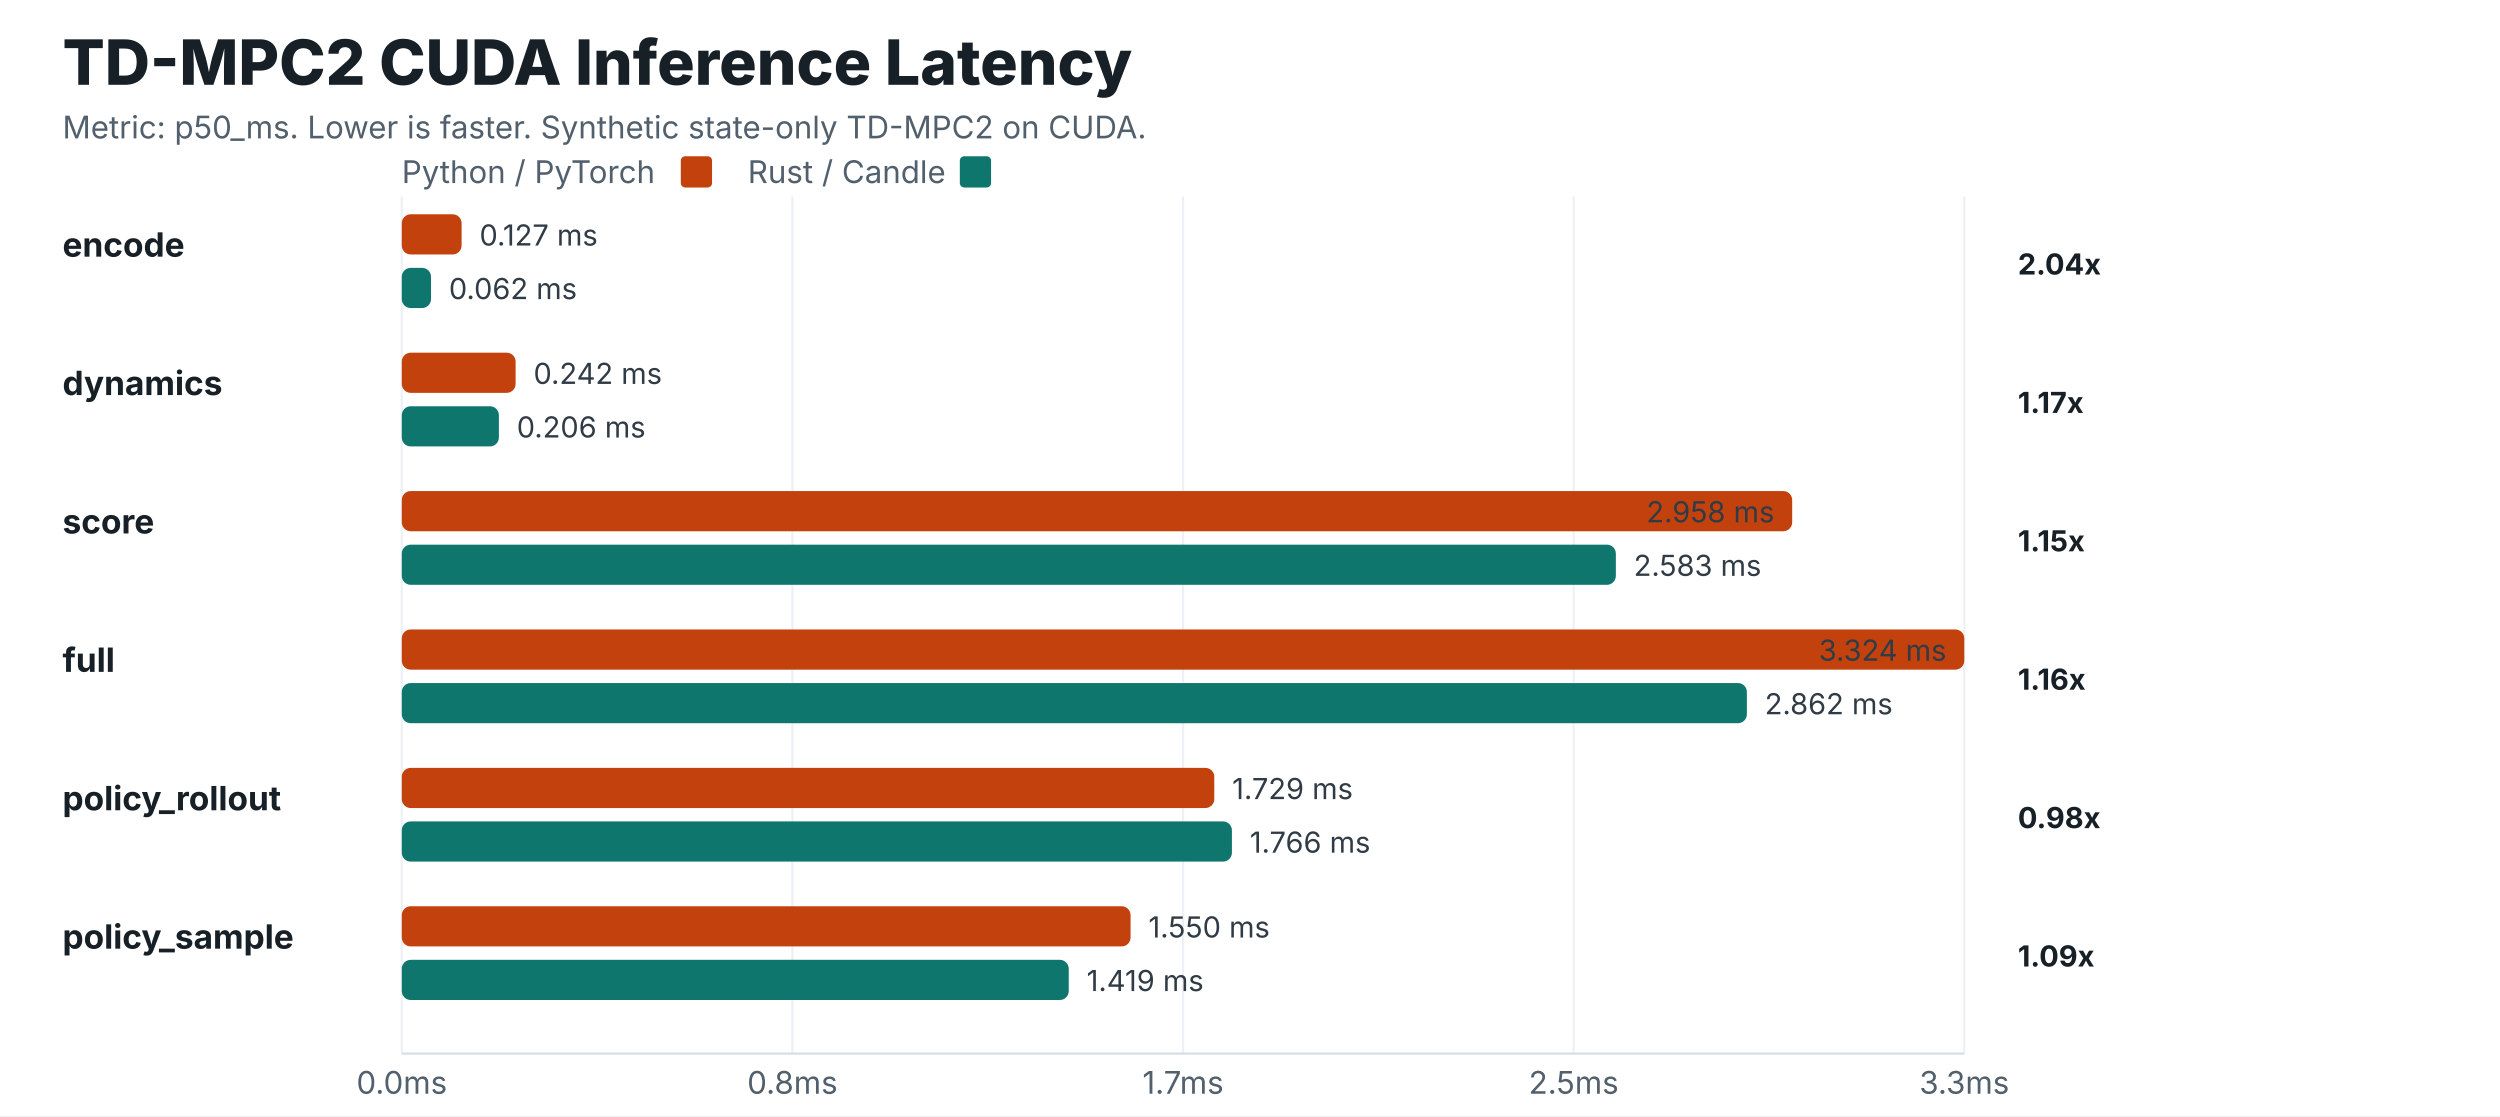
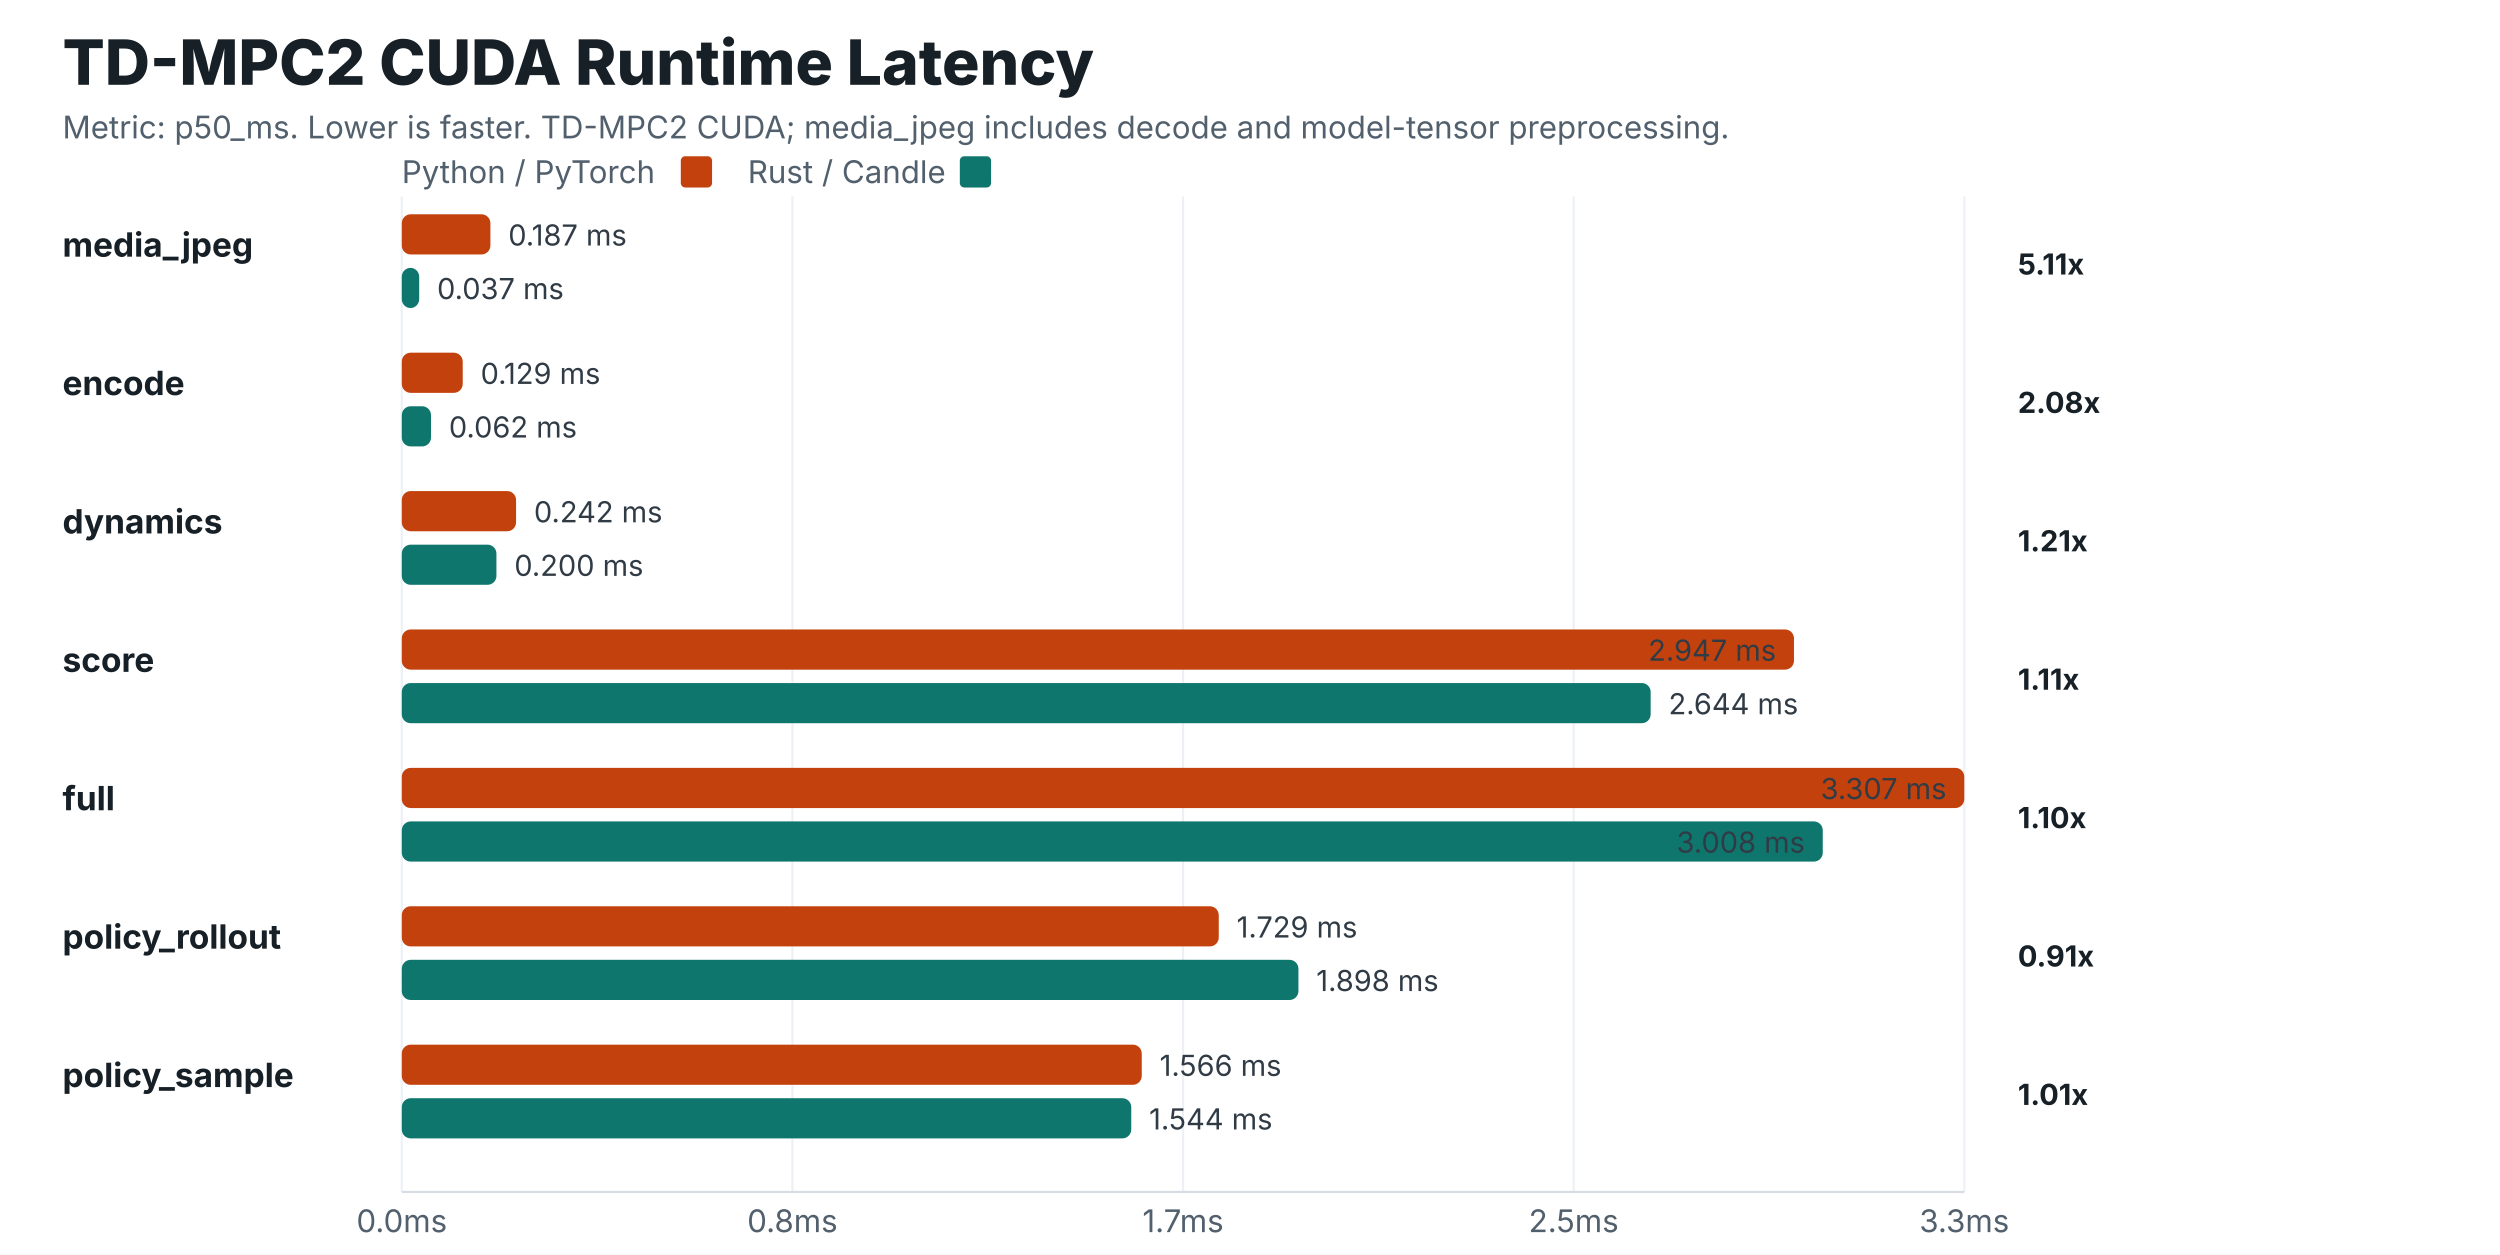
- <svg xmlns="http://www.w3.org/2000/svg" width="1120" height="500" viewBox="0 0 1120 500" role="img">
+ <svg xmlns="http://www.w3.org/2000/svg" width="1120" height="562" viewBox="0 0 1120 562" role="img">
  <style>
text{font-family:Inter,ui-sans-serif,system-ui,-apple-system,BlinkMacSystemFont,'Segoe UI',sans-serif;fill:#172026}
.title{font-size:28px;font-weight:760}.sub{font-size:14px;fill:#52606d}.label{font-size:15px;font-weight:650}
.value{font-size:13px;fill:#303b45}.axis{stroke:#d7dde3;stroke-width:1}.py{fill:#c2410c}.rs{fill:#0f766e}
.grid{stroke:#edf1f5;stroke-width:1}.speed{font-size:13px;font-weight:700;fill:#172026}
</style>
  <rect width="100%" height="100%" fill="#ffffff" />
-   <text class="title" x="28" y="38">TD-MPC2 CUDA Inference Latency</text>
-   <text class="sub" x="28" y="62">Metric: p50_ms. Lower is faster. Synthetic state-only TD-MPC2 on CUDA.</text>
+   <text class="title" x="28" y="38">TD-MPC2 CUDA Runtime Latency</text>
+   <text class="sub" x="28" y="62">Metric: p50_ms. Lower is faster. TD-MPC2 CUDA; media_jpeg includes decode and model-tensor preprocessing.</text>
  <text class="sub" x="180" y="82">Python / PyTorch</text>
  <rect class="py" x="305" y="70" width="14" height="14" rx="2" />
  <text class="sub" x="335" y="82">Rust / Candle</text>
  <rect class="rs" x="430" y="70" width="14" height="14" rx="2" />
-   <line class="grid" x1="180.0" y1="88" x2="180.0" y2="472" />
-   <text class="sub" x="180.0" y="490" text-anchor="middle">0.0ms</text>
-   <line class="grid" x1="355.0" y1="88" x2="355.0" y2="472" />
-   <text class="sub" x="355.0" y="490" text-anchor="middle">0.8ms</text>
-   <line class="grid" x1="530.0" y1="88" x2="530.0" y2="472" />
-   <text class="sub" x="530.0" y="490" text-anchor="middle">1.7ms</text>
-   <line class="grid" x1="705.0" y1="88" x2="705.0" y2="472" />
-   <text class="sub" x="705.0" y="490" text-anchor="middle">2.5ms</text>
-   <line class="grid" x1="880.0" y1="88" x2="880.0" y2="472" />
-   <text class="sub" x="880.0" y="490" text-anchor="middle">3.3ms</text>
-   <line class="axis" x1="180" y1="472" x2="880" y2="472" />
-   <text class="label" x="28" y="115">encode</text>
-   <rect class="py" x="180" y="96" width="26.8" height="18" rx="4" />
-   <rect class="rs" x="180" y="120" width="13.1" height="18" rx="4" />
-   <text class="value" x="214.8" y="110" text-anchor="start">0.127 ms</text>
-   <text class="value" x="201.1" y="134" text-anchor="start">0.062 ms</text>
-   <text class="speed" x="904" y="123">2.04x</text>
-   <text class="label" x="28" y="177">dynamics</text>
-   <rect class="py" x="180" y="158" width="51.0" height="18" rx="4" />
-   <rect class="rs" x="180" y="182" width="43.5" height="18" rx="4" />
-   <text class="value" x="239.0" y="172" text-anchor="start">0.242 ms</text>
-   <text class="value" x="231.5" y="196" text-anchor="start">0.206 ms</text>
-   <text class="speed" x="904" y="185">1.17x</text>
-   <text class="label" x="28" y="239">score</text>
-   <rect class="py" x="180" y="220" width="622.9" height="18" rx="4" />
-   <rect class="rs" x="180" y="244" width="543.9" height="18" rx="4" />
-   <text class="value" x="794.9" y="234" text-anchor="end">2.958 ms</text>
-   <text class="value" x="731.9" y="258" text-anchor="start">2.583 ms</text>
-   <text class="speed" x="904" y="247">1.15x</text>
-   <text class="label" x="28" y="301">full</text>
-   <rect class="py" x="180" y="282" width="700.0" height="18" rx="4" />
-   <rect class="rs" x="180" y="306" width="602.6" height="18" rx="4" />
-   <text class="value" x="872.0" y="296" text-anchor="end">3.324 ms</text>
-   <text class="value" x="790.6" y="320" text-anchor="start">2.862 ms</text>
-   <text class="speed" x="904" y="309">1.16x</text>
-   <text class="label" x="28" y="363">policy_rollout</text>
-   <rect class="py" x="180" y="344" width="364.0" height="18" rx="4" />
-   <rect class="rs" x="180" y="368" width="371.9" height="18" rx="4" />
-   <text class="value" x="552.0" y="358" text-anchor="start">1.729 ms</text>
-   <text class="value" x="559.9" y="382" text-anchor="start">1.766 ms</text>
-   <text class="speed" x="904" y="371">0.98x</text>
-   <text class="label" x="28" y="425">policy_sample</text>
-   <rect class="py" x="180" y="406" width="326.5" height="18" rx="4" />
-   <rect class="rs" x="180" y="430" width="298.8" height="18" rx="4" />
-   <text class="value" x="514.5" y="420" text-anchor="start">1.550 ms</text>
-   <text class="value" x="486.8" y="444" text-anchor="start">1.419 ms</text>
-   <text class="speed" x="904" y="433">1.09x</text>
+   <line class="grid" x1="180.0" y1="88" x2="180.0" y2="534" />
+   <text class="sub" x="180.0" y="552" text-anchor="middle">0.0ms</text>
+   <line class="grid" x1="355.0" y1="88" x2="355.0" y2="534" />
+   <text class="sub" x="355.0" y="552" text-anchor="middle">0.8ms</text>
+   <line class="grid" x1="530.0" y1="88" x2="530.0" y2="534" />
+   <text class="sub" x="530.0" y="552" text-anchor="middle">1.7ms</text>
+   <line class="grid" x1="705.0" y1="88" x2="705.0" y2="534" />
+   <text class="sub" x="705.0" y="552" text-anchor="middle">2.5ms</text>
+   <line class="grid" x1="880.0" y1="88" x2="880.0" y2="534" />
+   <text class="sub" x="880.0" y="552" text-anchor="middle">3.3ms</text>
+   <line class="axis" x1="180" y1="534" x2="880" y2="534" />
+   <text class="label" x="28" y="115">media_jpeg</text>
+   <rect class="py" x="180" y="96" width="39.7" height="18" rx="4" />
+   <rect class="rs" x="180" y="120" width="7.8" height="18" rx="4" />
+   <text class="value" x="227.7" y="110" text-anchor="start">0.187 ms</text>
+   <text class="value" x="195.8" y="134" text-anchor="start">0.037 ms</text>
+   <text class="speed" x="904" y="123">5.11x</text>
+   <text class="label" x="28" y="177">encode</text>
+   <rect class="py" x="180" y="158" width="27.3" height="18" rx="4" />
+   <rect class="rs" x="180" y="182" width="13.1" height="18" rx="4" />
+   <text class="value" x="215.3" y="172" text-anchor="start">0.129 ms</text>
+   <text class="value" x="201.1" y="196" text-anchor="start">0.062 ms</text>
+   <text class="speed" x="904" y="185">2.08x</text>
+   <text class="label" x="28" y="239">dynamics</text>
+   <rect class="py" x="180" y="220" width="51.2" height="18" rx="4" />
+   <rect class="rs" x="180" y="244" width="42.4" height="18" rx="4" />
+   <text class="value" x="239.2" y="234" text-anchor="start">0.242 ms</text>
+   <text class="value" x="230.4" y="258" text-anchor="start">0.200 ms</text>
+   <text class="speed" x="904" y="247">1.21x</text>
+   <text class="label" x="28" y="301">score</text>
+   <rect class="py" x="180" y="282" width="623.7" height="18" rx="4" />
+   <rect class="rs" x="180" y="306" width="559.5" height="18" rx="4" />
+   <text class="value" x="795.7" y="296" text-anchor="end">2.947 ms</text>
+   <text class="value" x="747.5" y="320" text-anchor="start">2.644 ms</text>
+   <text class="speed" x="904" y="309">1.11x</text>
+   <text class="label" x="28" y="363">full</text>
+   <rect class="py" x="180" y="344" width="700.0" height="18" rx="4" />
+   <rect class="rs" x="180" y="368" width="636.6" height="18" rx="4" />
+   <text class="value" x="872.0" y="358" text-anchor="end">3.307 ms</text>
+   <text class="value" x="808.6" y="382" text-anchor="end">3.008 ms</text>
+   <text class="speed" x="904" y="371">1.10x</text>
+   <text class="label" x="28" y="425">policy_rollout</text>
+   <rect class="py" x="180" y="406" width="366.0" height="18" rx="4" />
+   <rect class="rs" x="180" y="430" width="401.7" height="18" rx="4" />
+   <text class="value" x="554.0" y="420" text-anchor="start">1.729 ms</text>
+   <text class="value" x="589.7" y="444" text-anchor="start">1.898 ms</text>
+   <text class="speed" x="904" y="433">0.91x</text>
+   <text class="label" x="28" y="487">policy_sample</text>
+   <rect class="py" x="180" y="468" width="331.5" height="18" rx="4" />
+   <rect class="rs" x="180" y="492" width="326.8" height="18" rx="4" />
+   <text class="value" x="519.5" y="482" text-anchor="start">1.566 ms</text>
+   <text class="value" x="514.8" y="506" text-anchor="start">1.544 ms</text>
+   <text class="speed" x="904" y="495">1.01x</text>
</svg>
